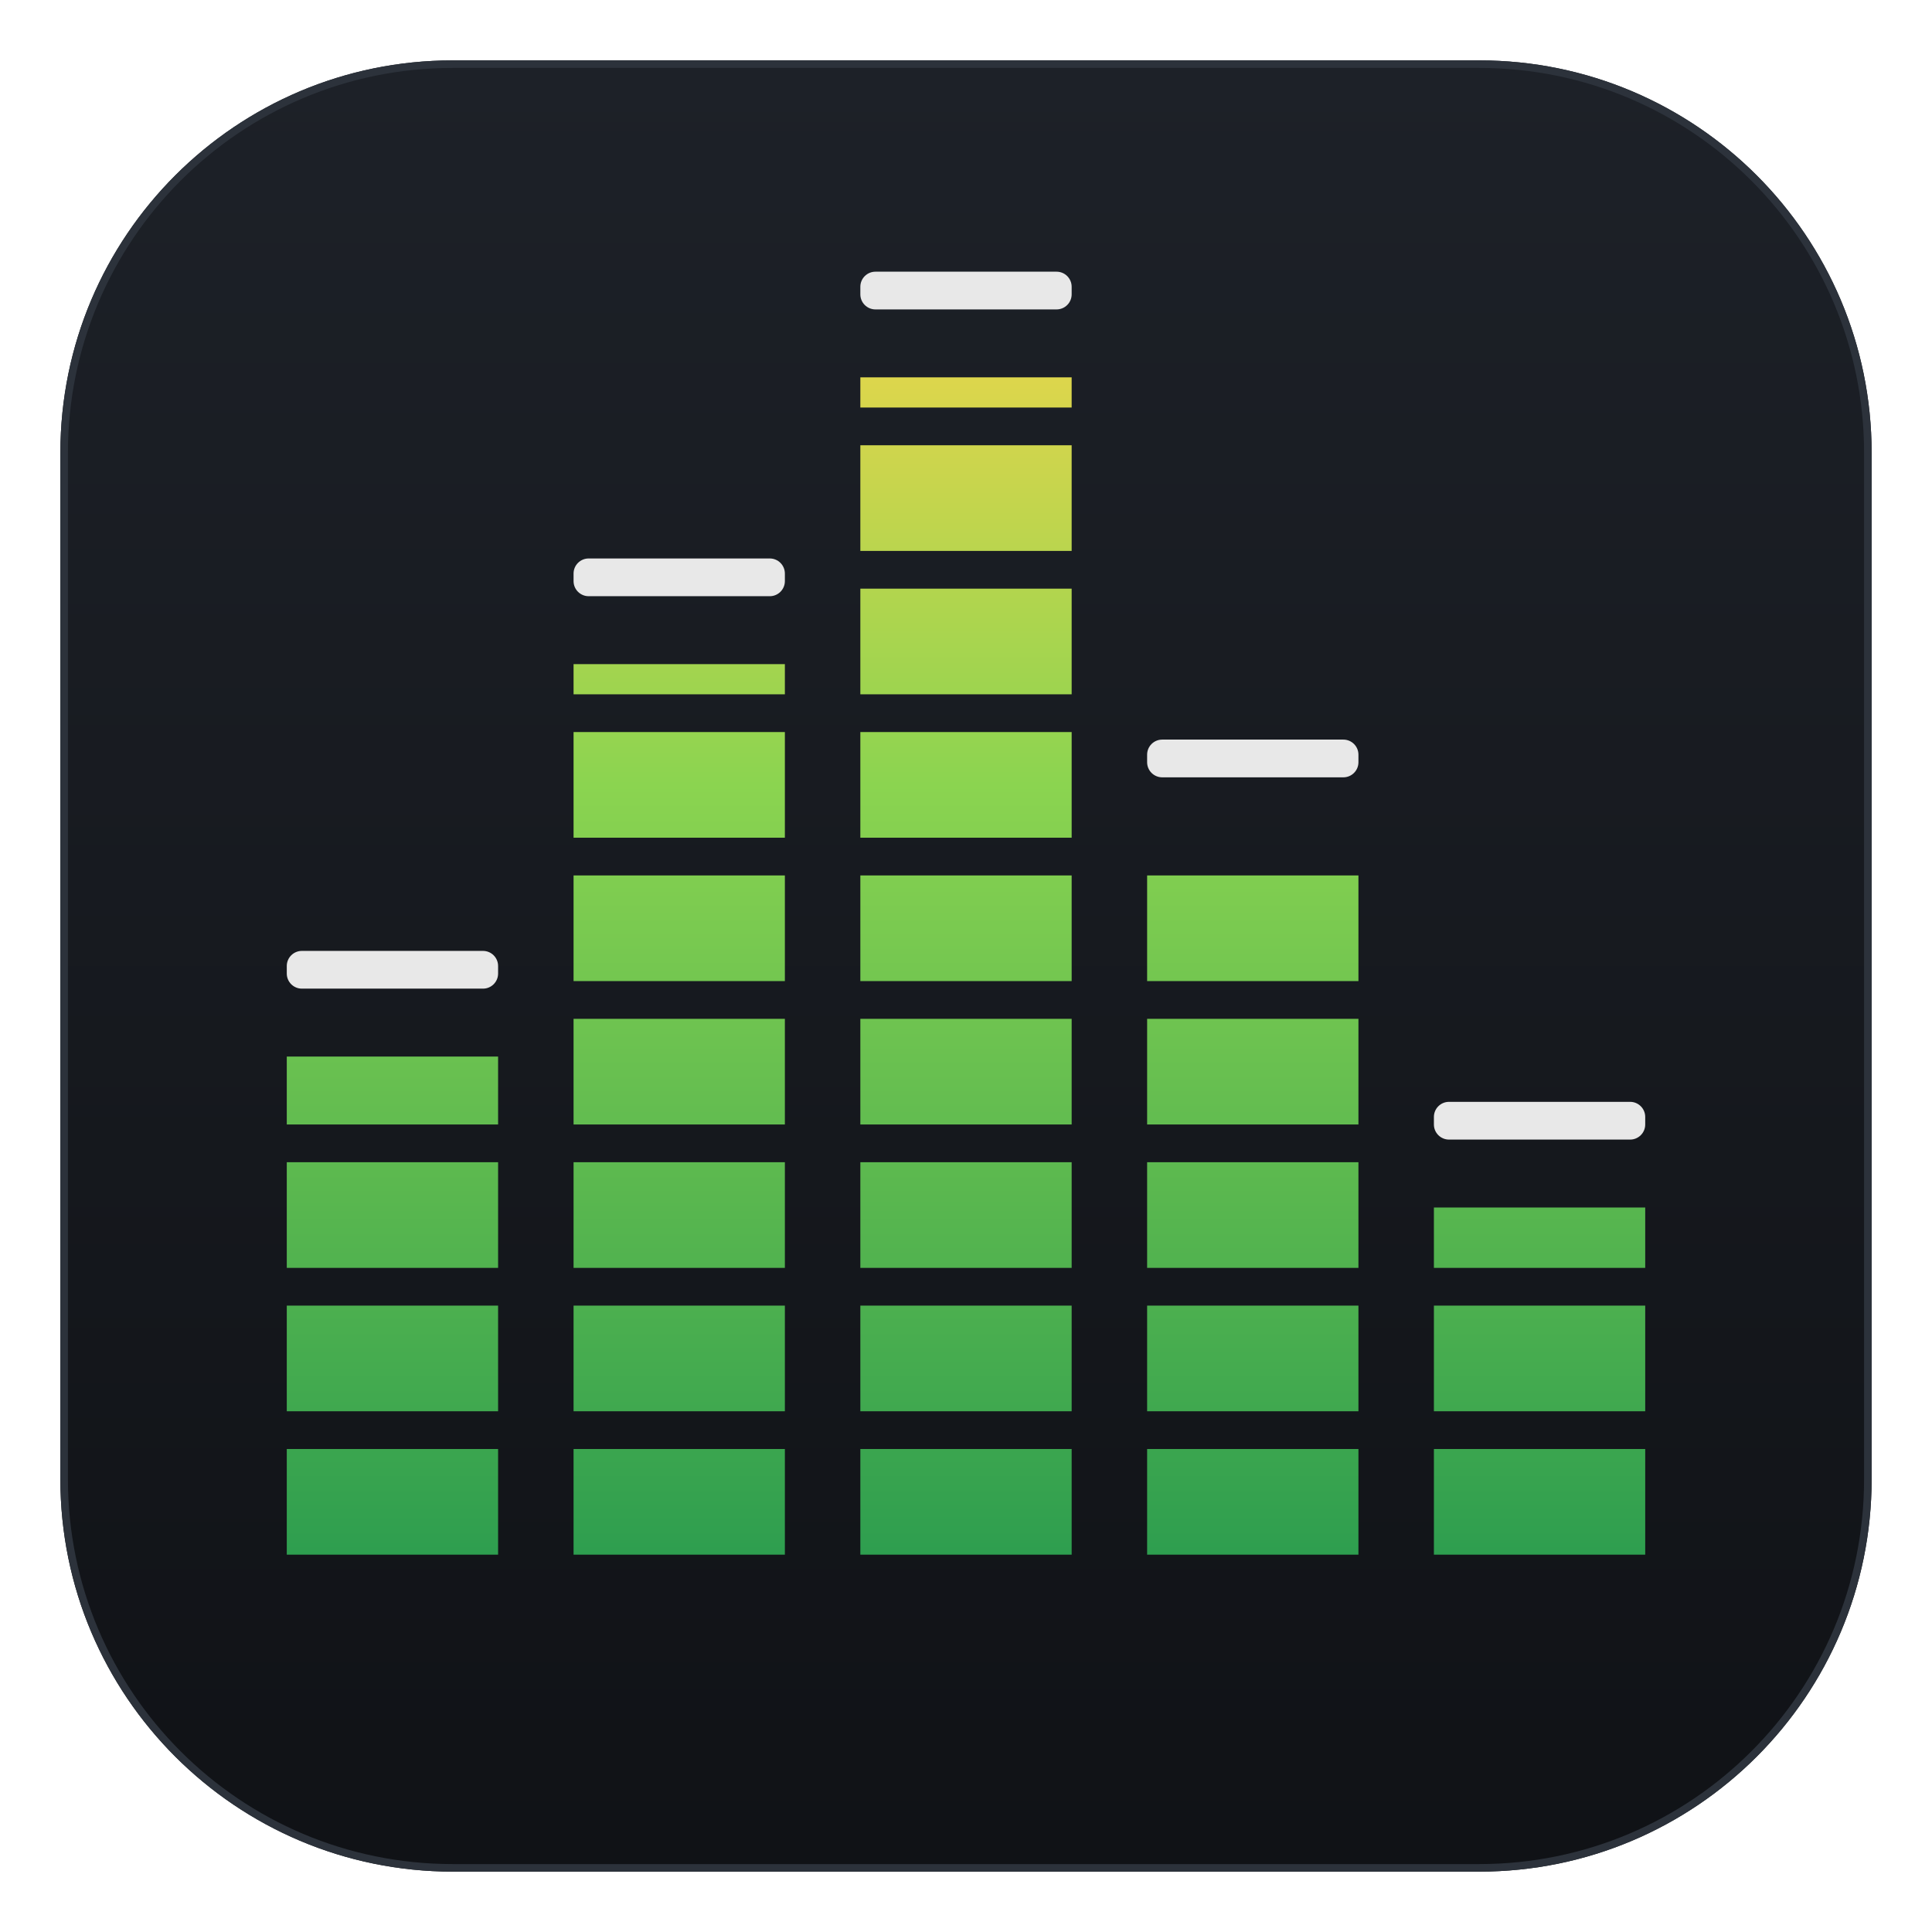
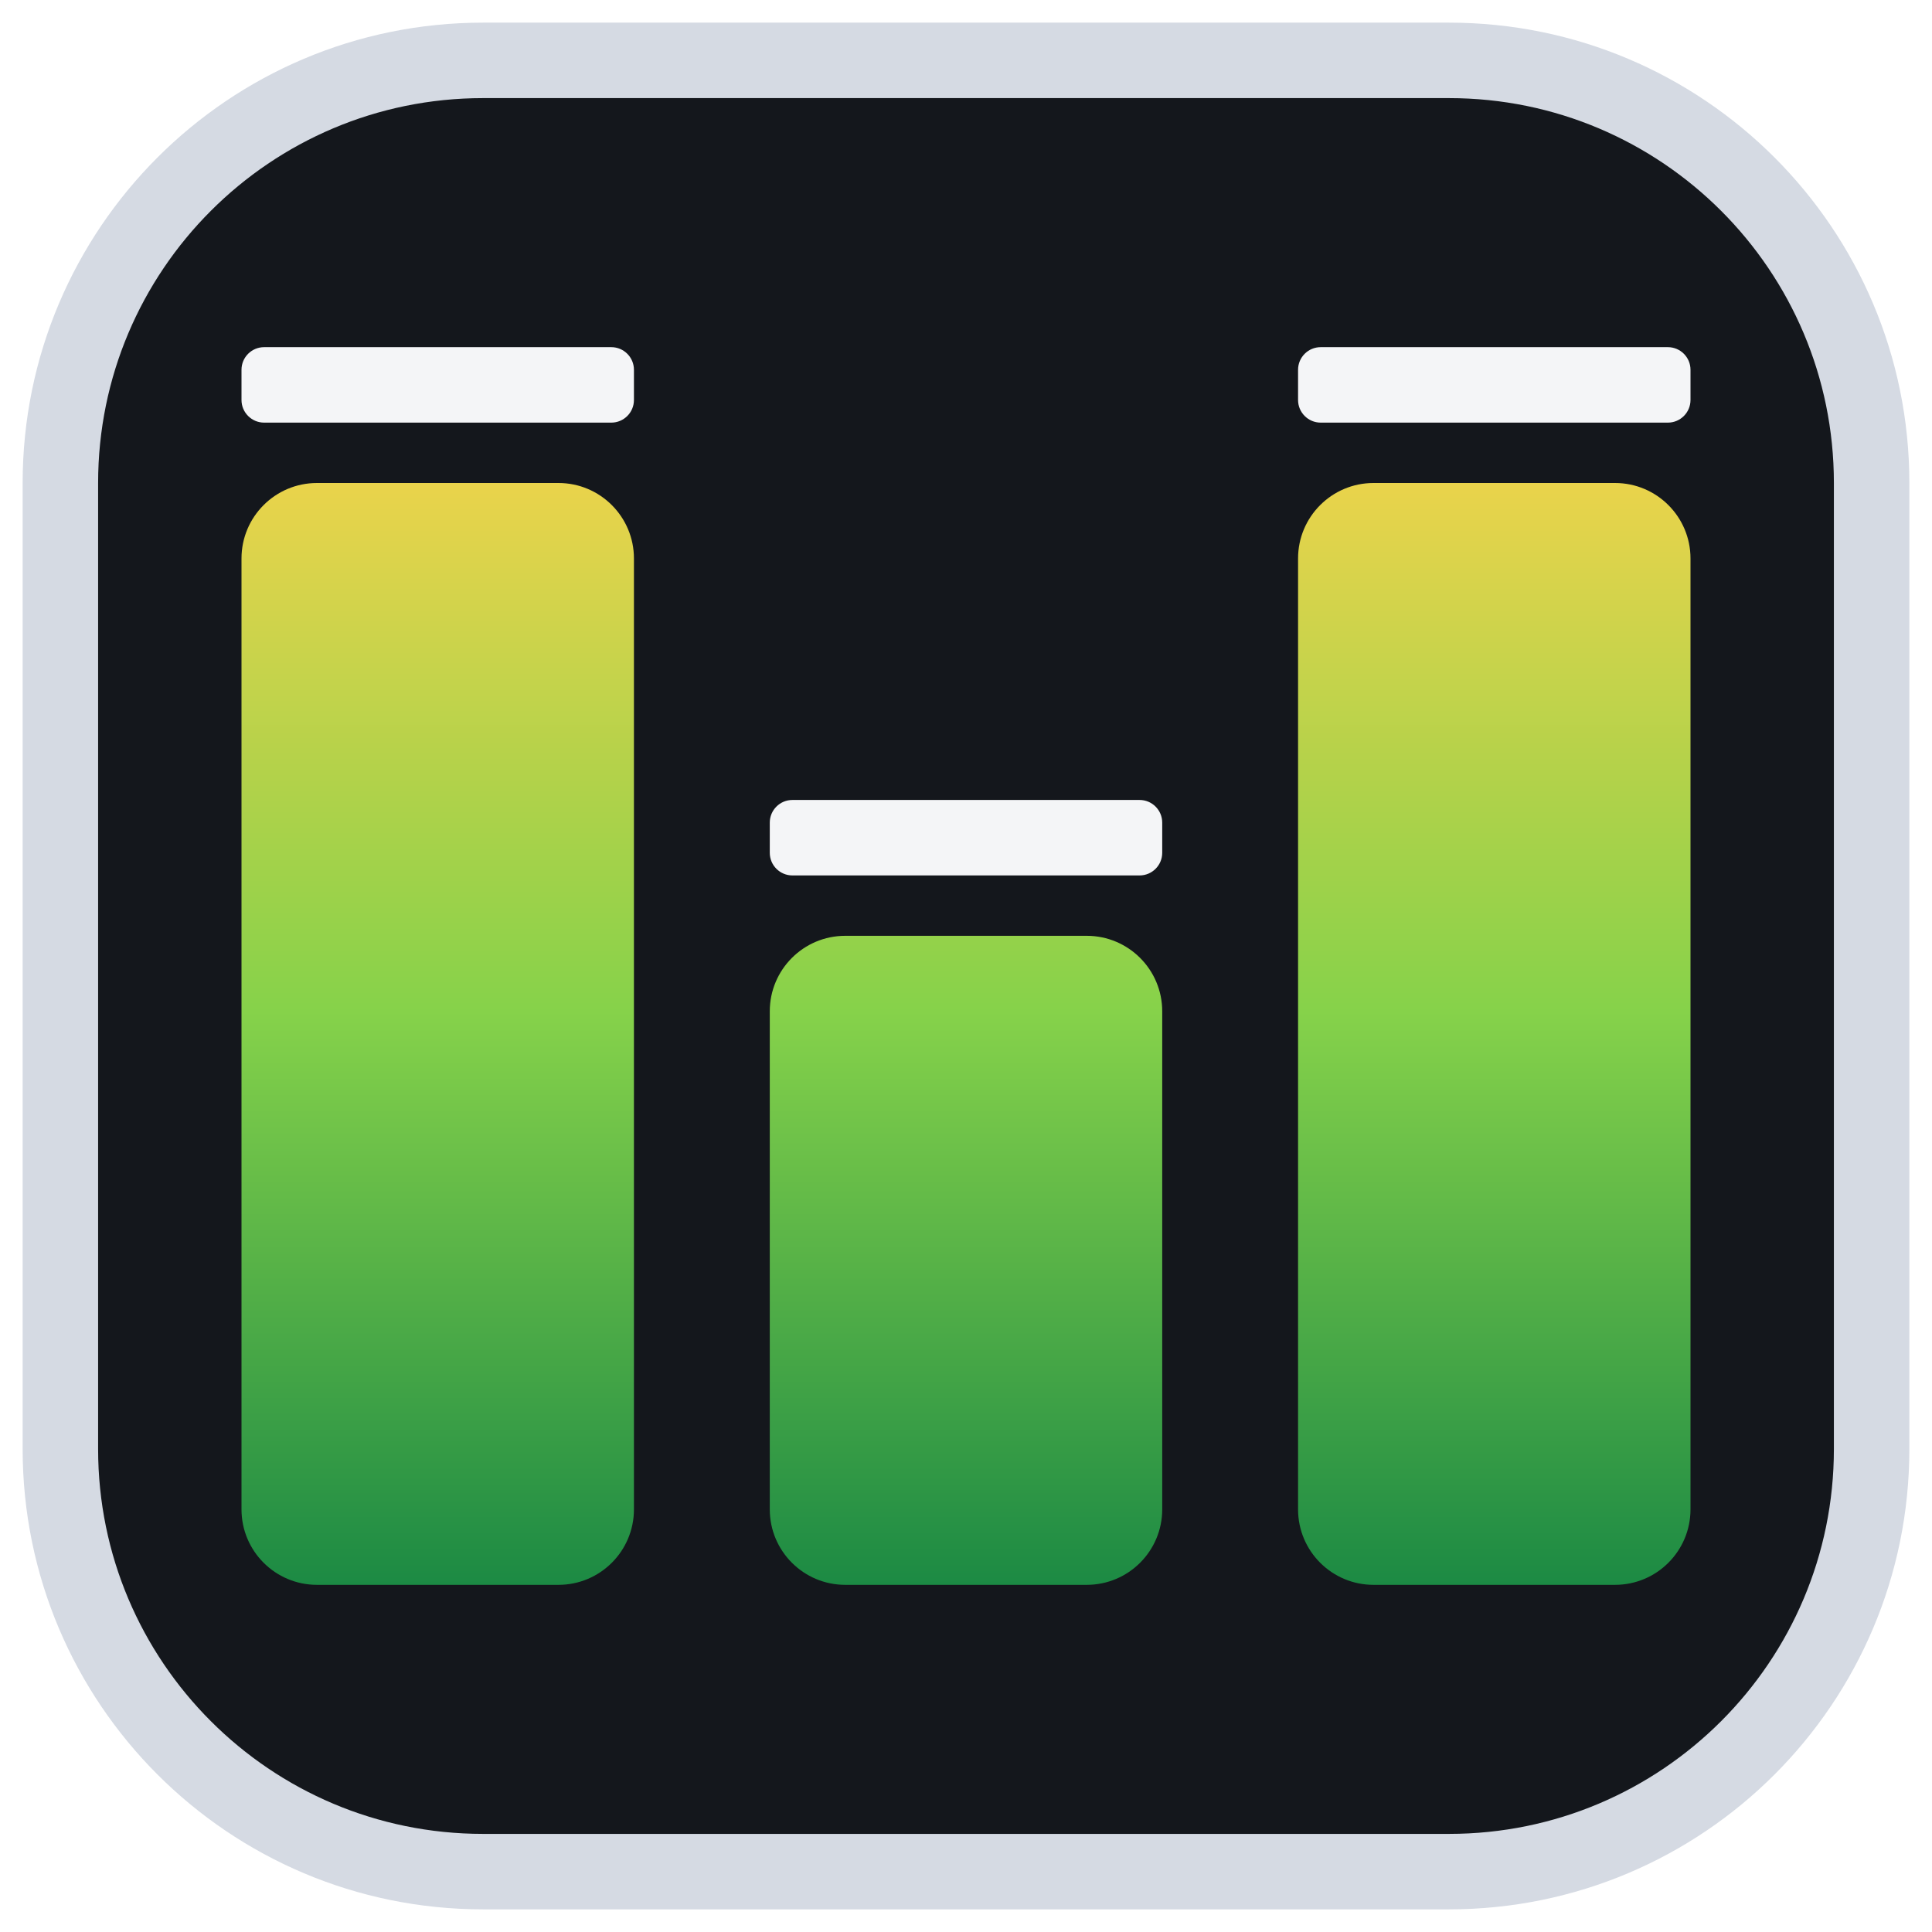
- <svg xmlns="http://www.w3.org/2000/svg" viewBox="0 0 256 256" width="256" height="256" role="img" aria-label="Mus-Eq logo: an equalizer with five segmented bars">
+ <svg xmlns="http://www.w3.org/2000/svg" viewBox="0 0 256 256" width="256" height="256" role="img" aria-label="Mus-Eq">
  <defs>
-     <linearGradient id="bar" gradientUnits="userSpaceOnUse" x1="0" y1="206" x2="0" y2="36">
-       <stop offset="0" stop-color="#2e9e4f" />
-       <stop offset="0.6" stop-color="#8bd450" />
-       <stop offset="1" stop-color="#f2d64b" />
-     </linearGradient>
-     <linearGradient id="bg" x1="0" y1="0" x2="0" y2="1">
-       <stop offset="0" stop-color="#1d2128" />
-       <stop offset="1" stop-color="#101216" />
+     <linearGradient id="led" gradientUnits="userSpaceOnUse" x1="0" y1="210" x2="0" y2="58">
+       <stop offset="0" stop-color="#1c8a44" />
+       <stop offset="0.5" stop-color="#86d24a" />
+       <stop offset="1" stop-color="#f2d34b" />
    </linearGradient>
  </defs>
-   <rect x="8" y="8" width="240" height="240" rx="52" fill="url(#bg)" />
-   <rect x="8.5" y="8.5" width="239" height="239" rx="51.5" fill="none" stroke="#2c323b" />
-   <g stroke="url(#bar)" stroke-width="28" stroke-dasharray="14 5" fill="none">
-     <line x1="52" y1="206" x2="52" y2="140" />
-     <line x1="90" y1="206" x2="90" y2="88" />
-     <line x1="128" y1="206" x2="128" y2="50" />
-     <line x1="166" y1="206" x2="166" y2="112" />
-     <line x1="204" y1="206" x2="204" y2="160" />
+   <rect x="8" y="8" width="240" height="240" rx="56" fill="#14171c" stroke="#d5dae3" stroke-width="10" />
+   <g fill="url(#led)">
+     <rect x="32" y="64" width="52" height="146" rx="10" />
+     <rect x="102" y="124" width="52" height="86" rx="10" />
+     <rect x="172" y="64" width="52" height="146" rx="10" />
  </g>
-   <g fill="#e8e8e8">
-     <rect x="38" y="126" width="28" height="5" rx="2" />
-     <rect x="76" y="74" width="28" height="5" rx="2" />
-     <rect x="114" y="36" width="28" height="5" rx="2" />
-     <rect x="152" y="98" width="28" height="5" rx="2" />
-     <rect x="190" y="146" width="28" height="5" rx="2" />
+   <g fill="#f4f5f7">
+     <rect x="32" y="46" width="52" height="10" rx="3" />
+     <rect x="102" y="106" width="52" height="10" rx="3" />
+     <rect x="172" y="46" width="52" height="10" rx="3" />
  </g>
</svg>
